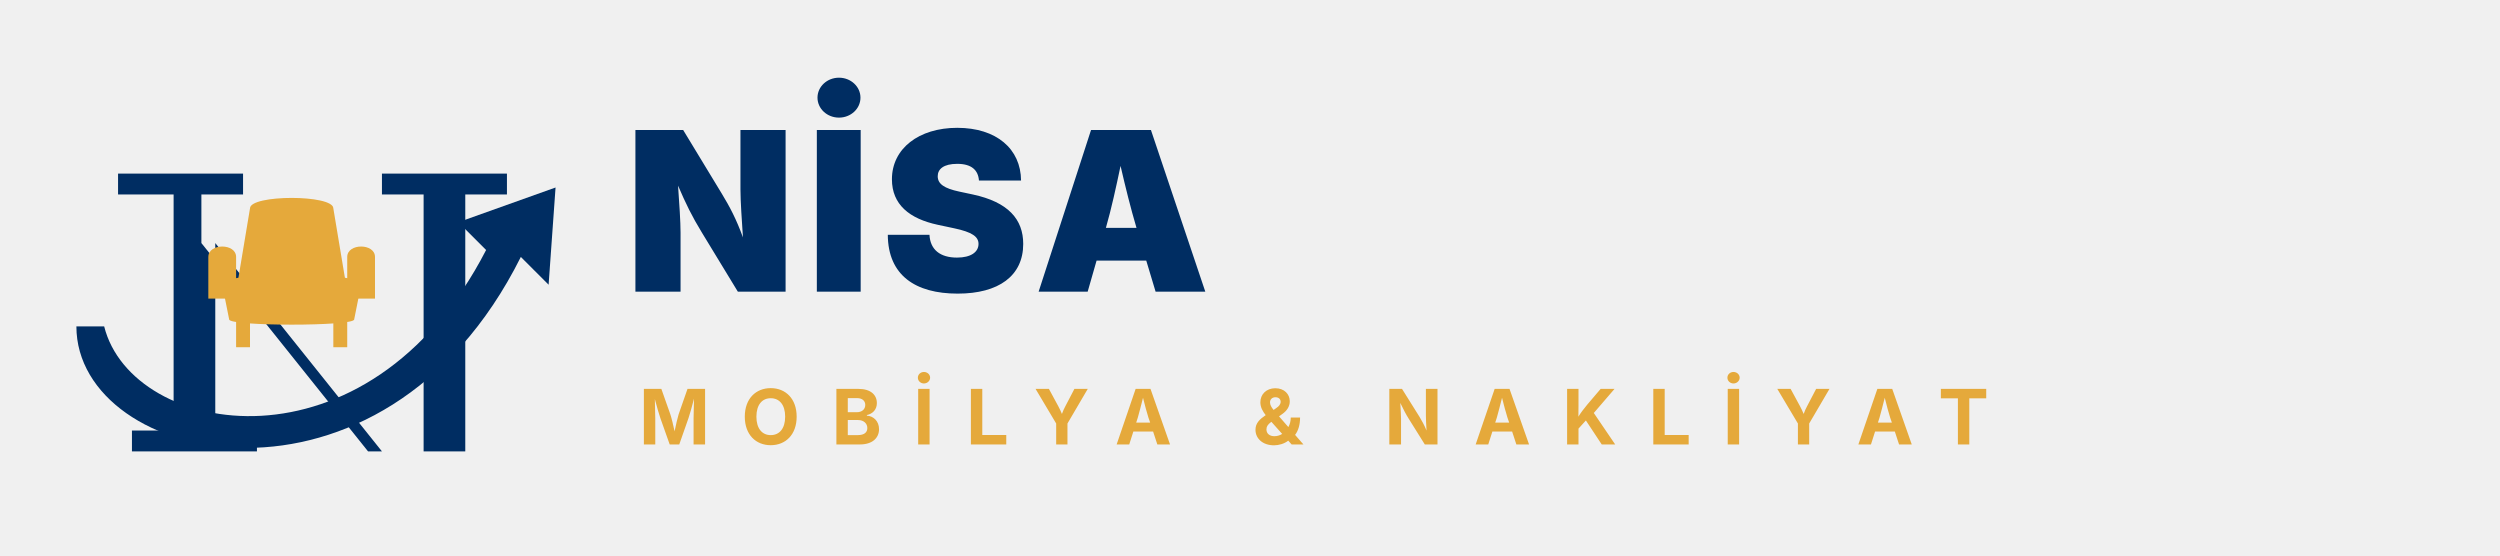
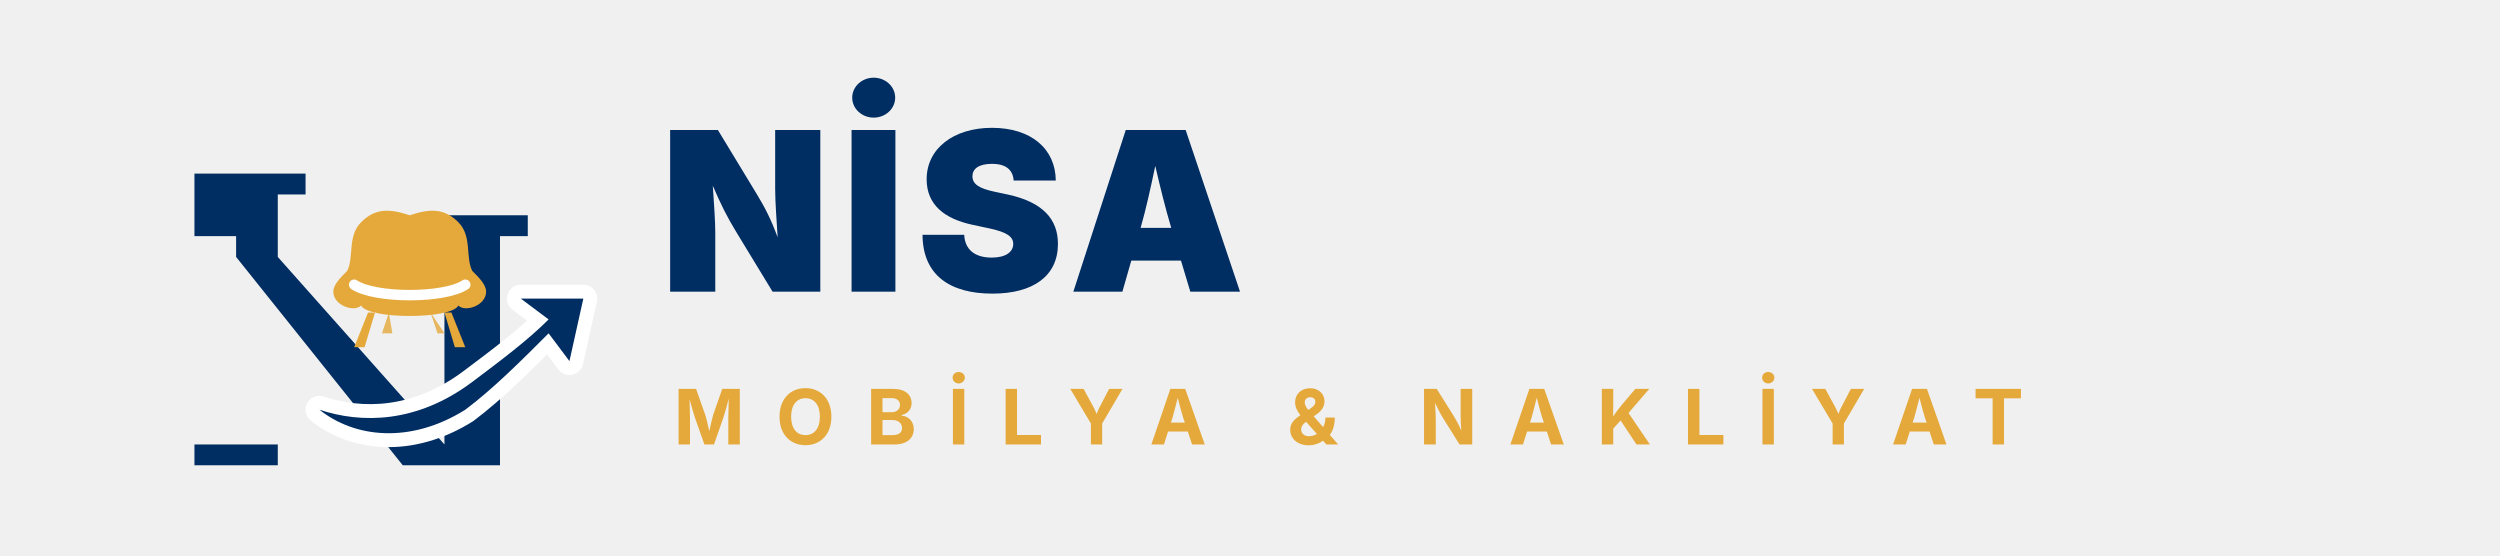
<svg xmlns="http://www.w3.org/2000/svg" viewBox="0 0 360 80" width="100%" height="100%">
  <defs>
    <style>
      .navy-color { fill: #002D62; }
      .gold-color { fill: #E5A93B; }
    </style>
  </defs>
-   <g transform="translate(5, 5)">
-     <path class="navy-color" d="M 12 20 H 30 V 23 H 24 V 30 L 48 60 H 56 V 23 H 50 V 20 H 68 V 23 H 62 V 60 H 50 L 26 30 V 57 H 32 V 60 H 14 V 57 H 20 V 23 H 12 Z" />
-     <g transform="translate(25, 23)">
-       <path class="gold-color" d="M 6 2 C 6 0, 18 0, 18 2 L 20 14 C 20 15, 4 15, 4 14 Z" />
-       <path class="gold-color" d="M 2 13 C 2 11, 22 11, 22 13 L 21 18 C 21 19, 3 19, 3 18 Z" />
-       <path class="gold-color" d="M 0 9 C 0 7, 4 7, 4 9 L 4 15 L 0 15 Z" />
-       <path class="gold-color" d="M 20 9 C 20 7, 24 7, 24 9 L 24 15 L 20 15 Z" />
-       <rect x="4" y="18" width="2" height="4" class="gold-color" />
-       <rect x="18" y="18" width="2" height="4" class="gold-color" />
+   <g transform="translate(10, 5)">
+     <path class="navy-color" d="M 18 20 H 34 V 23 H 30 V 32 L 54 59 V 29 H 50 V 26 H 66 V 29 H 62 V 62 H 48 L 24 32 V 59 H 30 V 62 H 18 V 59 H 24 V 29 H 18 Z" />
+     <g class="gold-color">
+       <path d="M 42 27 C 44 25, 46 25, 49 26 C 52 25, 54 25, 56 27 C 58 29, 57 32, 58 34 C 59 35, 60 36, 60 37 C 60 39, 57 40, 56 39 C 55 41, 43 41, 42 39 C 41 40, 38 39, 38 37 C 38 36, 39 35, 40 34 C 41 32, 40 29, 42 27 Z" />
+       <path d="M 43 40 L 41 45 H 42.5 L 44 40 Z" />
+       <path d="M 55 40 L 57 45 H 55.5 L 54 40 Z" />
+       <path d="M 46 40 L 45 43 H 46.5 Z" opacity="0.8" />
+       <path d="M 52 40 L 53 43 H 54 Z" opacity="0.8" />
    </g>
-     <path class="navy-color" d="M 6 42 C 6 62, 50 72, 70 32 L 74 36 L 75 22 L 61 27 L 65 31 C 48 64, 14 58, 10 42 Z" />
+     <path d="M 41 36 C 44 38, 54 38, 57 36" fill="none" stroke="#ffffff" stroke-width="1.5" stroke-linecap="round" />
+     <path d="M 36 54 C 42 56, 50 56, 58 50 C 62 47, 66 44, 69 41 L 65 38 L 74 38 L 72 47 L 69 43 C 65 47, 61 51, 57 54 C 49 59, 41 58, 36 54 Z" fill="#ffffff" stroke="#ffffff" stroke-width="4" stroke-linejoin="round" />
+     <path d="M 36 54 C 42 56, 50 56, 58 50 C 62 47, 66 44, 69 41 L 65 38 L 74 38 L 72 47 L 69 43 C 65 47, 61 51, 57 54 C 49 59, 41 58, 36 54 Z" class="navy-color" />
  </g>
-   <g transform="translate(90, 42)">
-     <text font-family="'Hanken Grotesk', 'Inter', 'Montserrat', 'Georgia', sans-serif" font-size="32" font-weight="900" fill="#002D62" letter-spacing="1.5">NİSA</text>
+   <g transform="translate(95, 42)">
+     <text font-family="'Hanken Grotesk', 'Inter', 'Montserrat', sans-serif" font-size="32" font-weight="900" fill="#002D62" letter-spacing="1.5">NİSA</text>
    <text font-family="'Hanken Grotesk', 'Inter', 'Montserrat', sans-serif" font-size="11" font-weight="700" fill="#E5A93B" letter-spacing="4.5" x="2" y="22">MOBİLYA &amp; NAKLİYAT</text>
  </g>
</svg>
